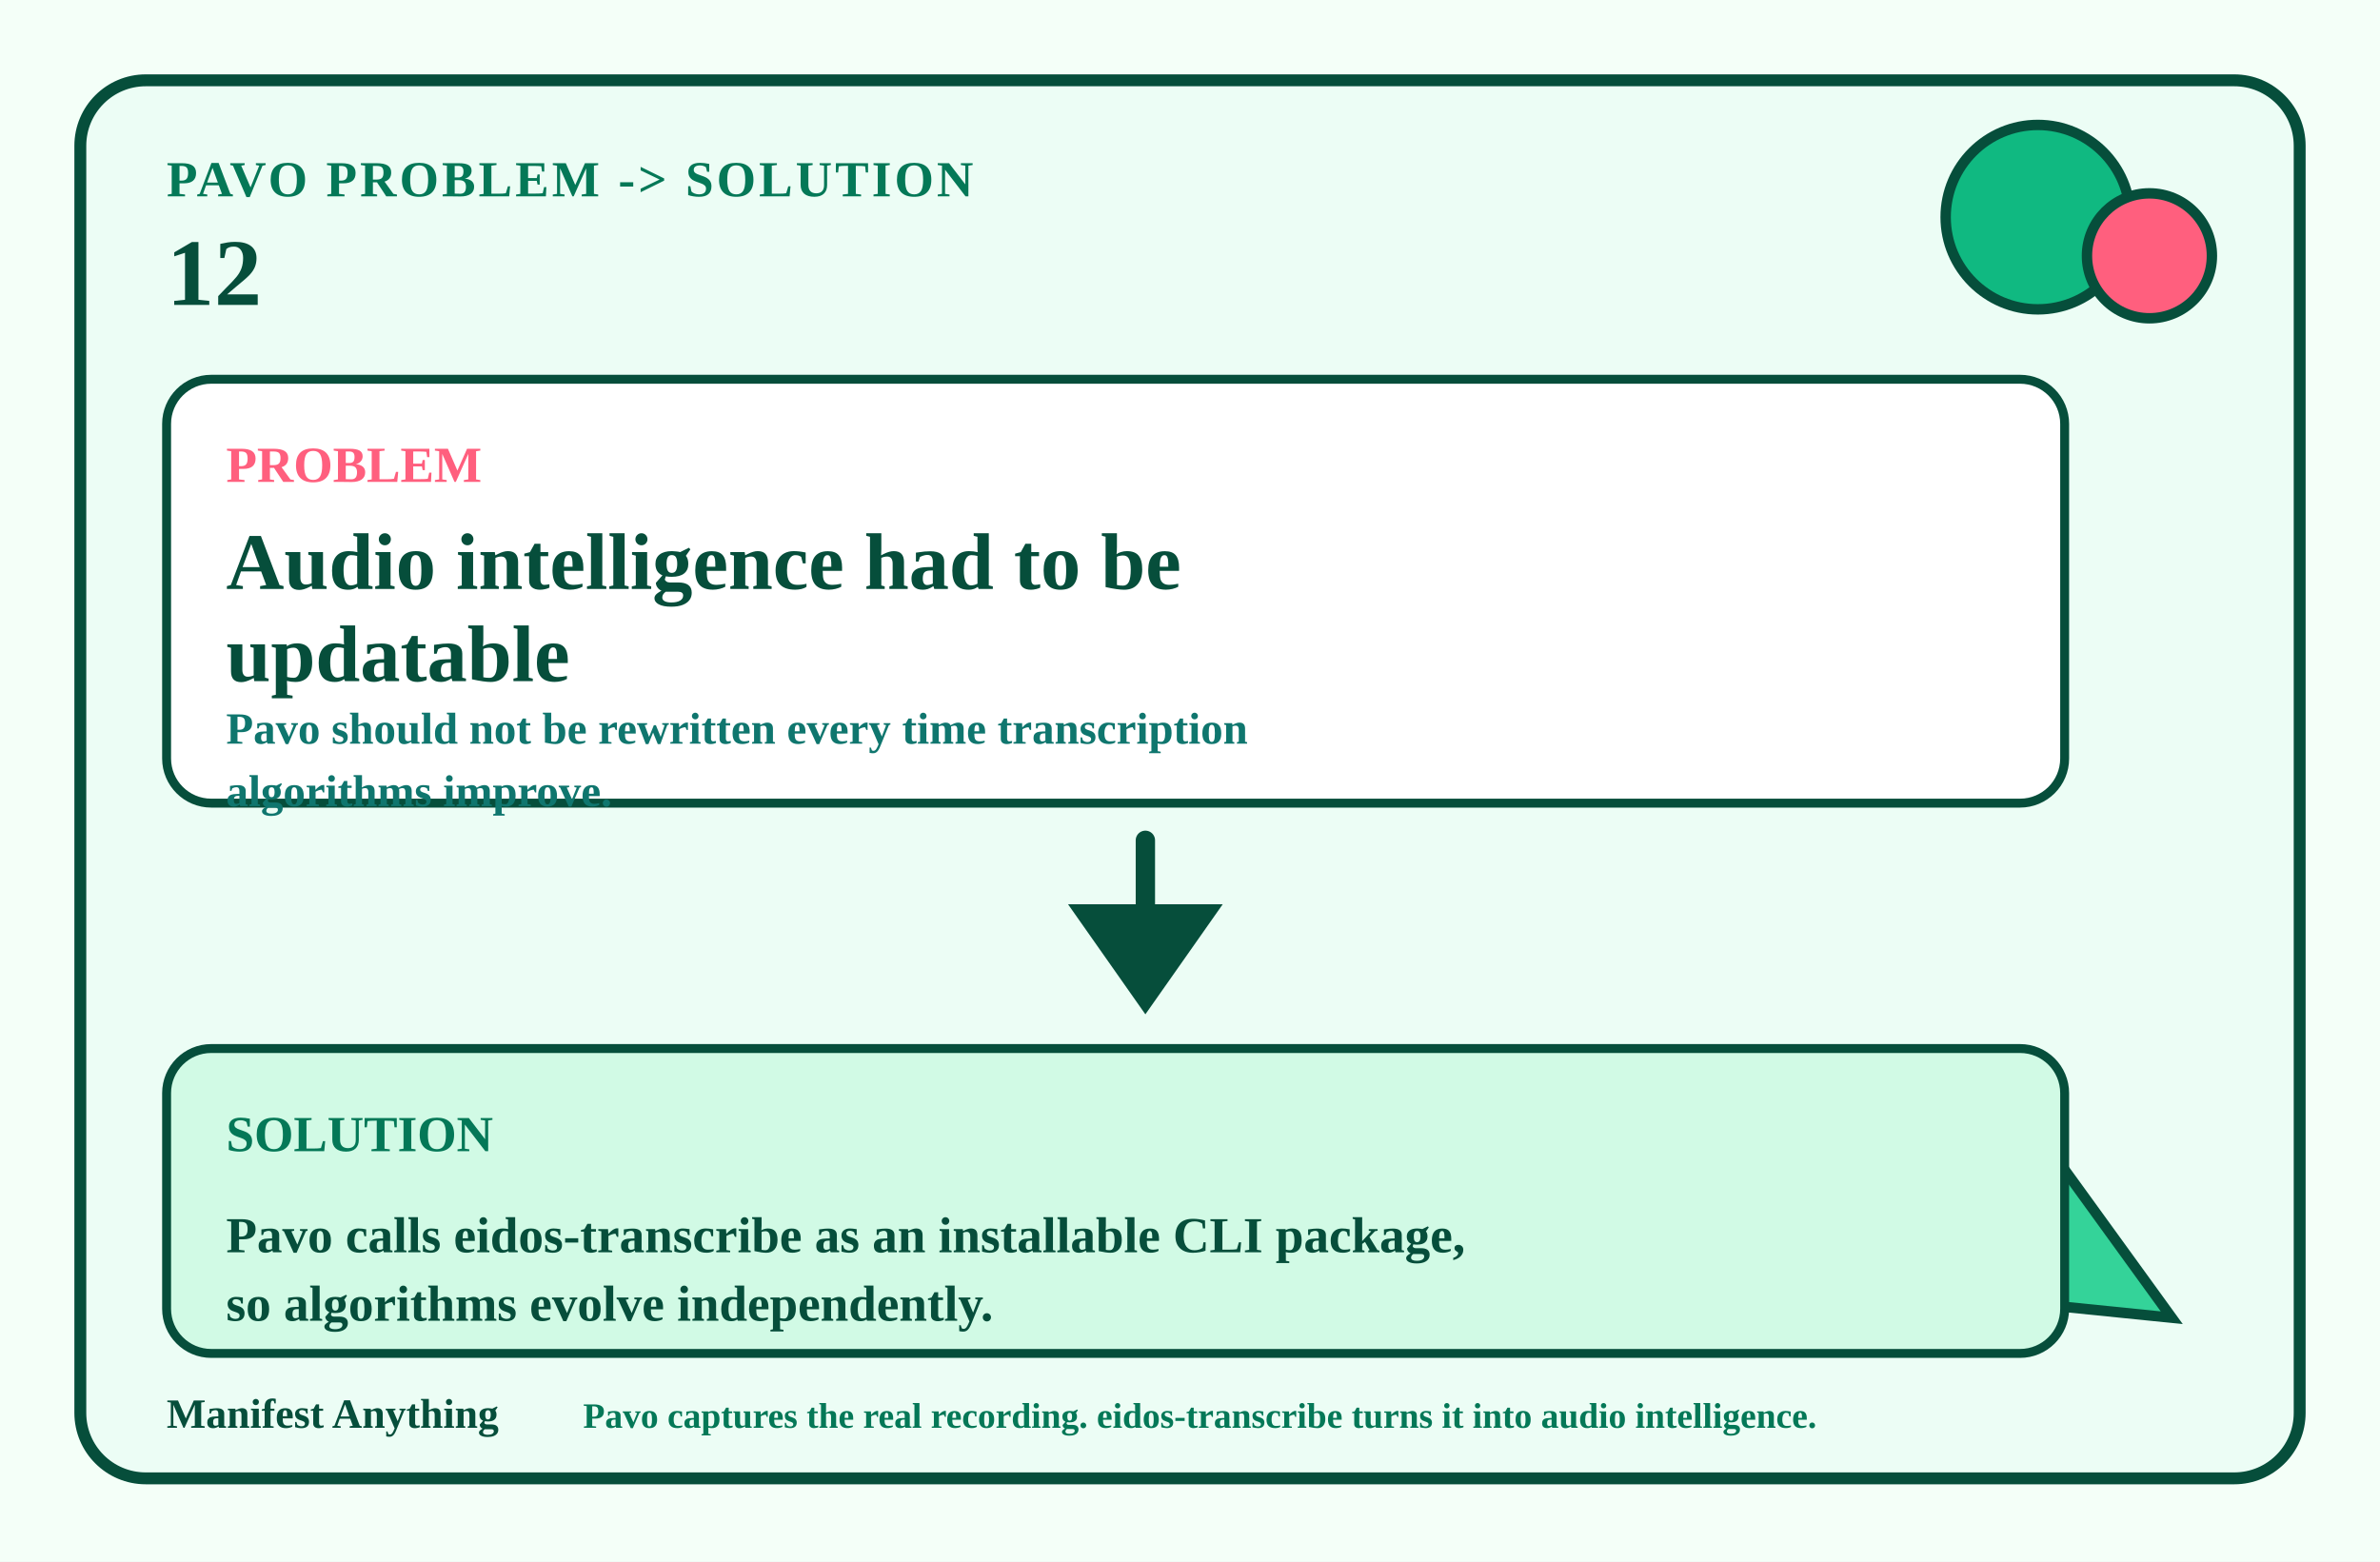
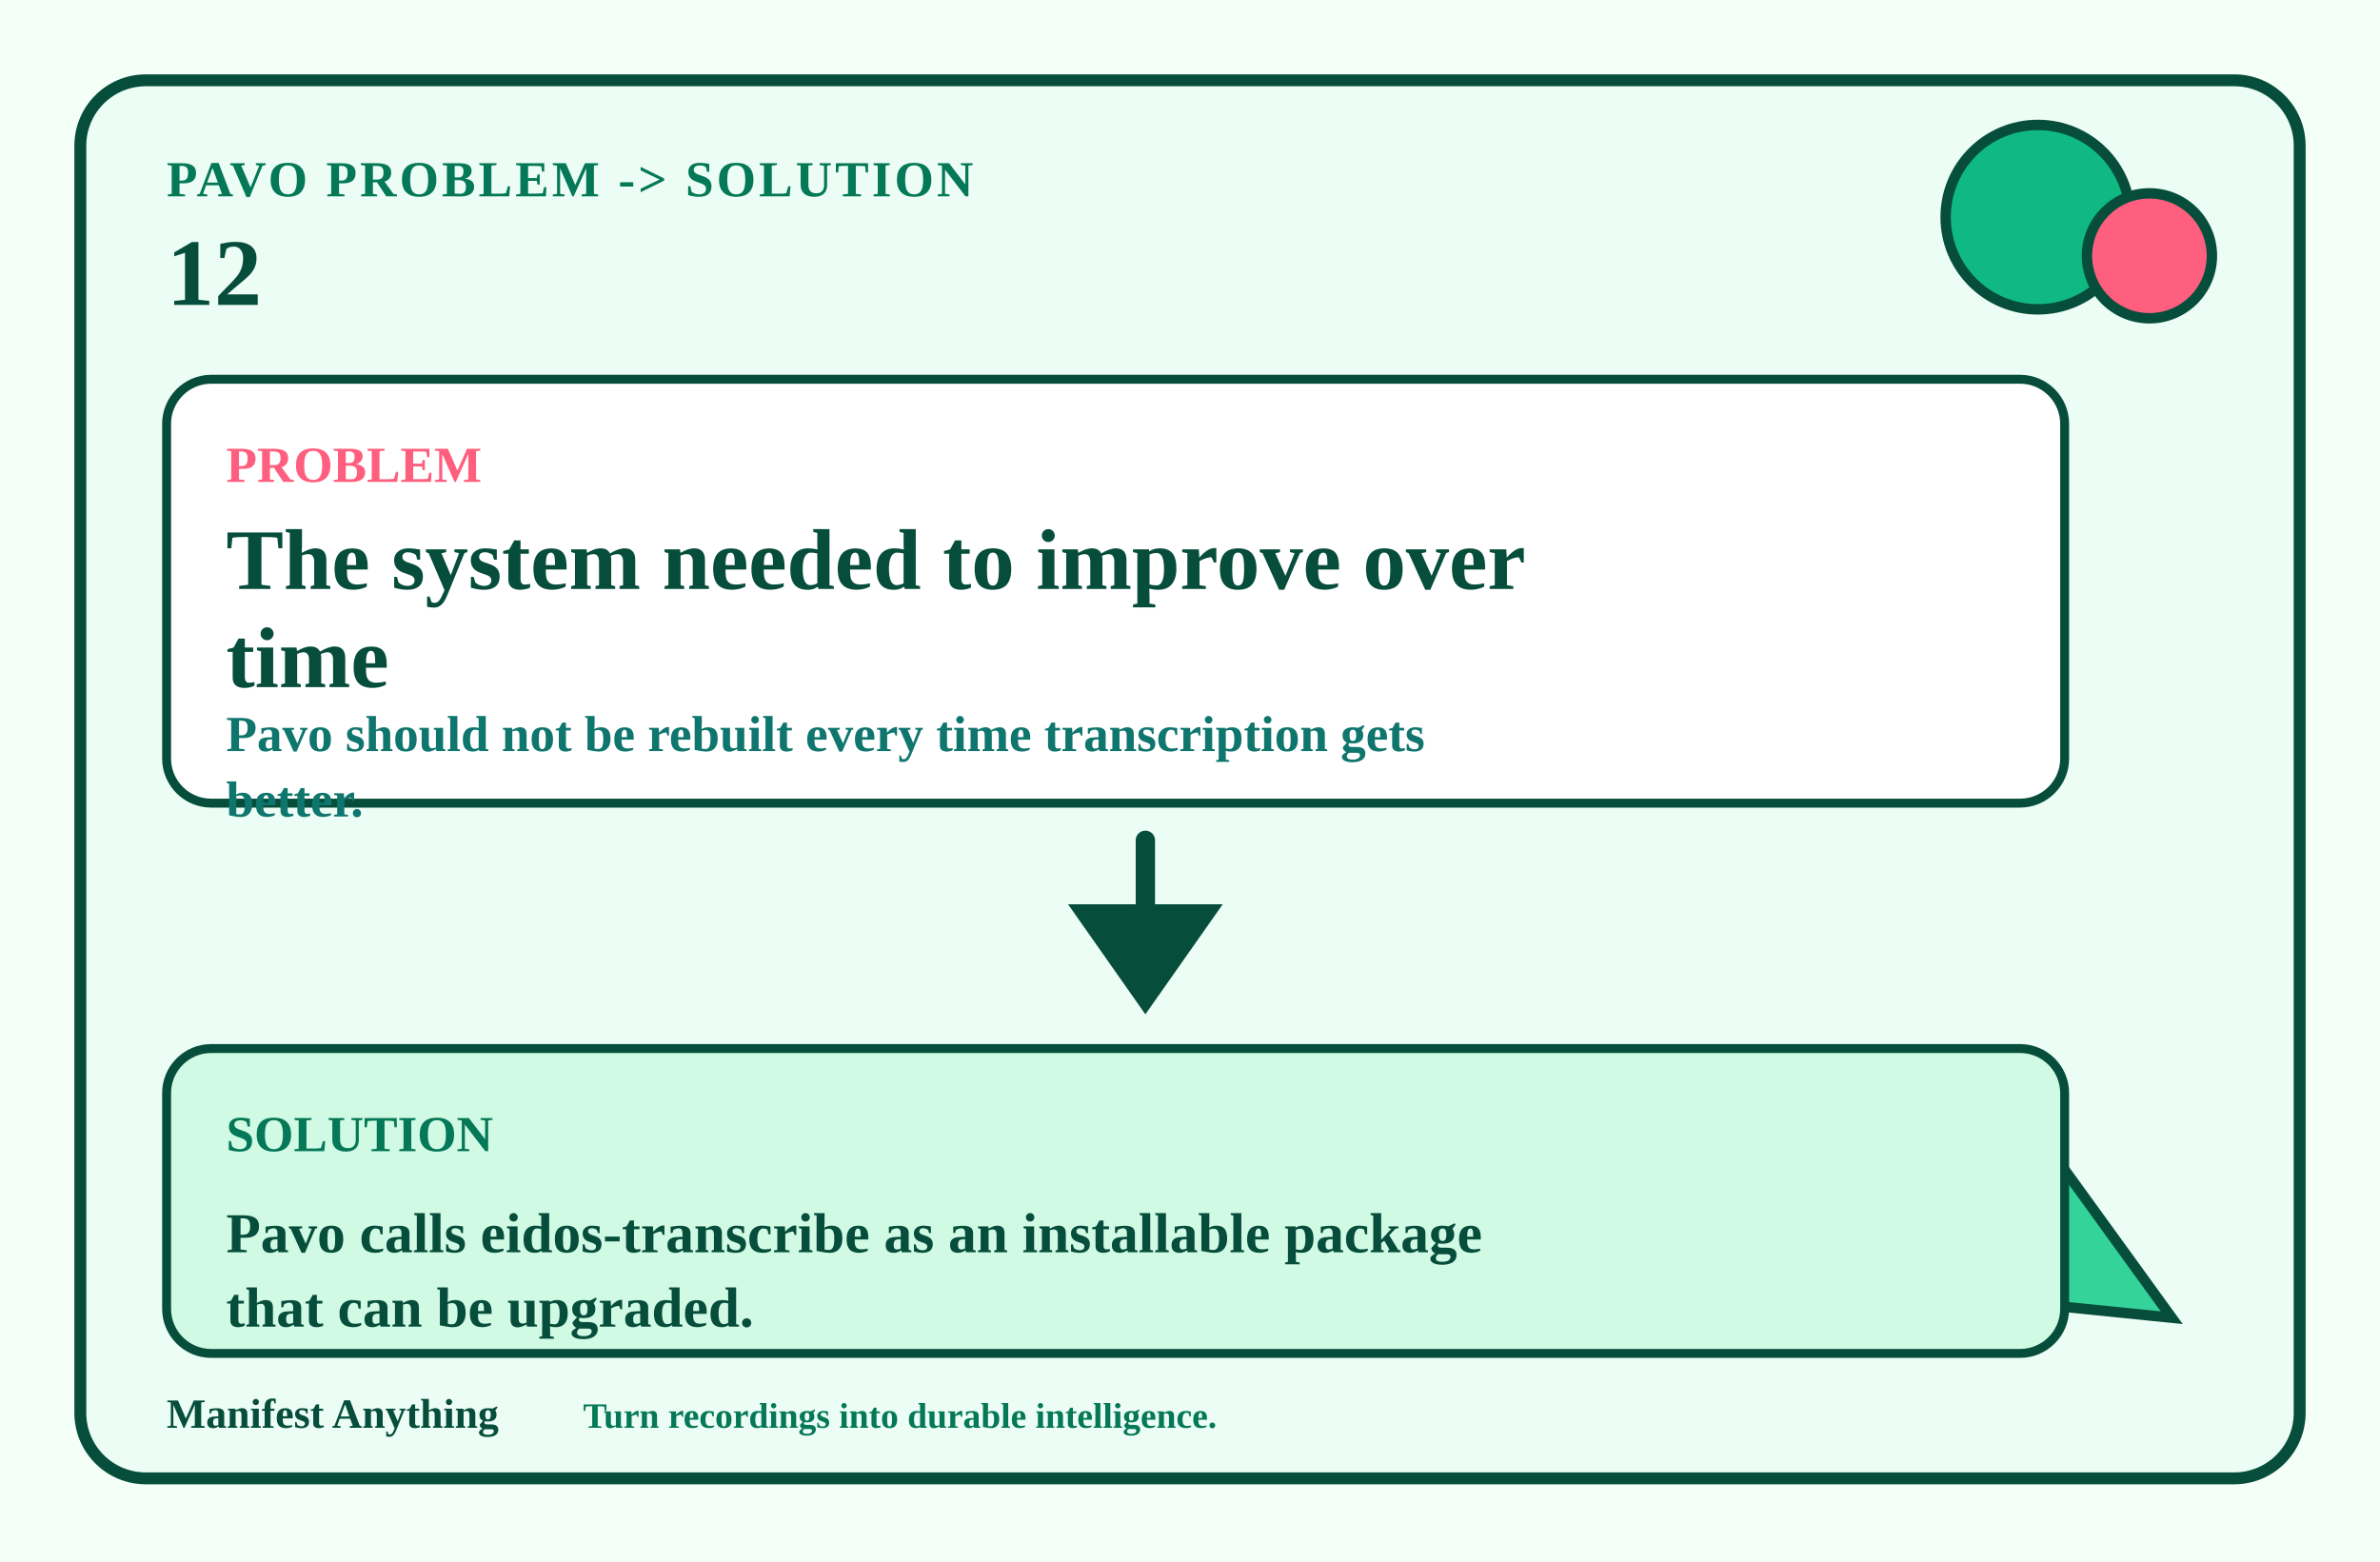
<svg xmlns="http://www.w3.org/2000/svg" width="1600" height="1050" viewBox="0 0 1600 1050" role="img" aria-labelledby="title desc">
  <rect width="1600" height="1050" fill="#f4fff8" />
  <rect x="54" y="54" width="1492" height="940" rx="44" fill="#ecfdf5" stroke="#064e3b" stroke-width="8" />
  <circle cx="1370" cy="146" r="62" fill="#10b981" stroke="#064e3b" stroke-width="7" />
  <circle cx="1445" cy="172" r="42" fill="#ff5f7e" stroke="#064e3b" stroke-width="7" />
  <polygon points="1302,870 1376,770 1460,886" fill="#34d399" stroke="#064e3b" stroke-width="7" />
  <text x="112" y="132" font-size="34" font-weight="800" fill="#047857" letter-spacing="2">PAVO PROBLEM -&gt; SOLUTION</text>
  <text x="112" y="205" font-size="64" font-weight="900" fill="#064e3b">12</text>
  <rect x="112" y="255" width="1276" height="285" rx="30" fill="#ffffff" stroke="#064e3b" stroke-width="6" />
  <text x="152" y="324" font-size="34" font-weight="900" fill="#ff5f7e">PROBLEM</text>
-   <text x="152" y="396" font-size="54" font-weight="900" fill="#064e3b">Audio intelligence had to be</text>
-   <text x="152" y="458" font-size="54" font-weight="900" fill="#064e3b">updatable</text>
-   <text x="152" y="500" font-size="30" font-weight="650" fill="#0f766e">Pavo should not be rewritten every time transcription</text>
-   <text x="152" y="542" font-size="30" font-weight="650" fill="#0f766e">algorithms improve.</text>
+   <text x="152" y="396" font-size="58" font-weight="900" fill="#064e3b">The system needed to improve over</text>
+   <text x="152" y="462" font-size="58" font-weight="900" fill="#064e3b">time</text>
+   <text x="152" y="505" font-size="34" font-weight="650" fill="#0f766e">Pavo should not be rebuilt every time transcription gets</text>
+   <text x="152" y="549" font-size="34" font-weight="650" fill="#0f766e">better.</text>
  <path d="M770 565 V620" stroke="#064e3b" stroke-width="13" stroke-linecap="round" />
  <path d="M718 608 L770 682 L822 608 Z" fill="#064e3b" />
  <rect x="112" y="705" width="1276" height="205" rx="30" fill="#d1fae5" stroke="#064e3b" stroke-width="6" />
  <text x="152" y="774" font-size="34" font-weight="900" fill="#047857">SOLUTION</text>
-   <text x="152" y="842" font-size="34" font-weight="800" fill="#064e3b">Pavo calls eidos-transcribe as an installable CLI package,</text>
-   <text x="152" y="888" font-size="34" font-weight="800" fill="#064e3b">so algorithms evolve independently.</text>
+   <text x="152" y="842" font-size="38" font-weight="800" fill="#064e3b">Pavo calls eidos-transcribe as an installable package</text>
+   <text x="152" y="892" font-size="38" font-weight="800" fill="#064e3b">that can be upgraded.</text>
  <text x="112" y="960" font-size="28" font-weight="800" fill="#064e3b">Manifest Anything</text>
-   <text x="392" y="960" font-size="24" font-weight="650" fill="#047857">Pavo captures the real recording. eidos-transcribe turns it into audio intelligence.</text>
+   <text x="392" y="960" font-size="24" font-weight="650" fill="#047857">Turn recordings into durable intelligence.</text>
</svg>
